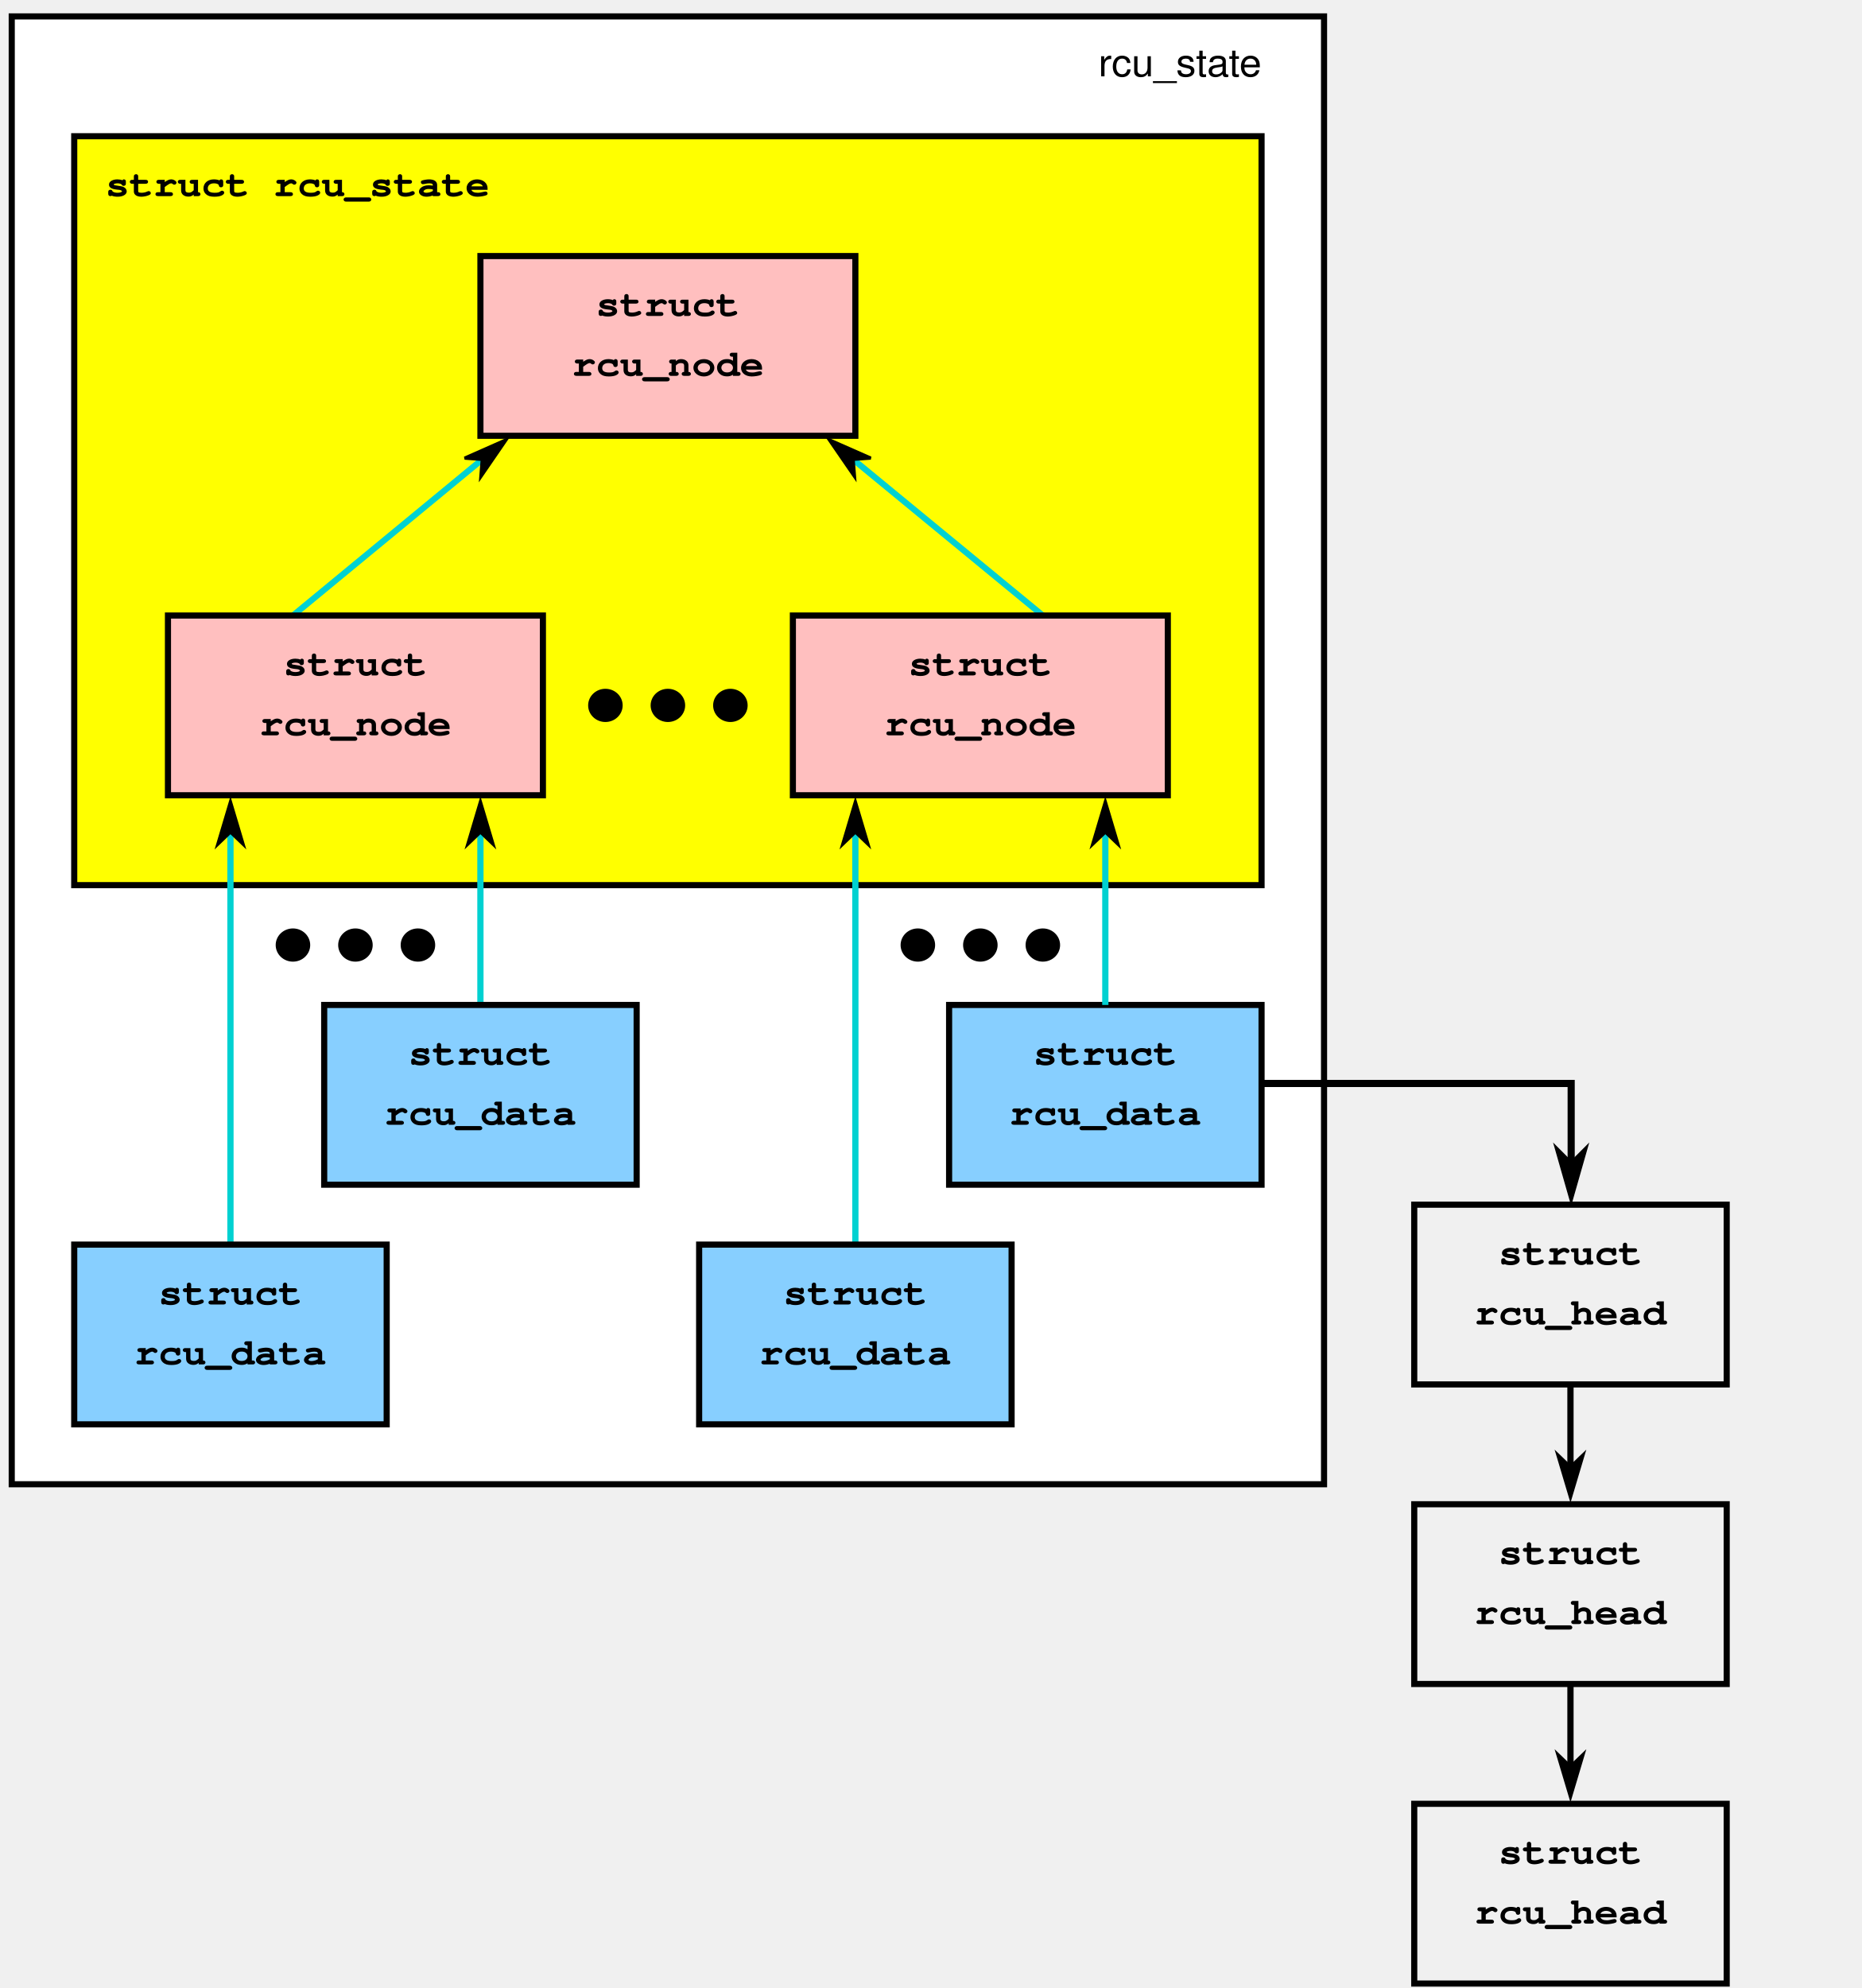
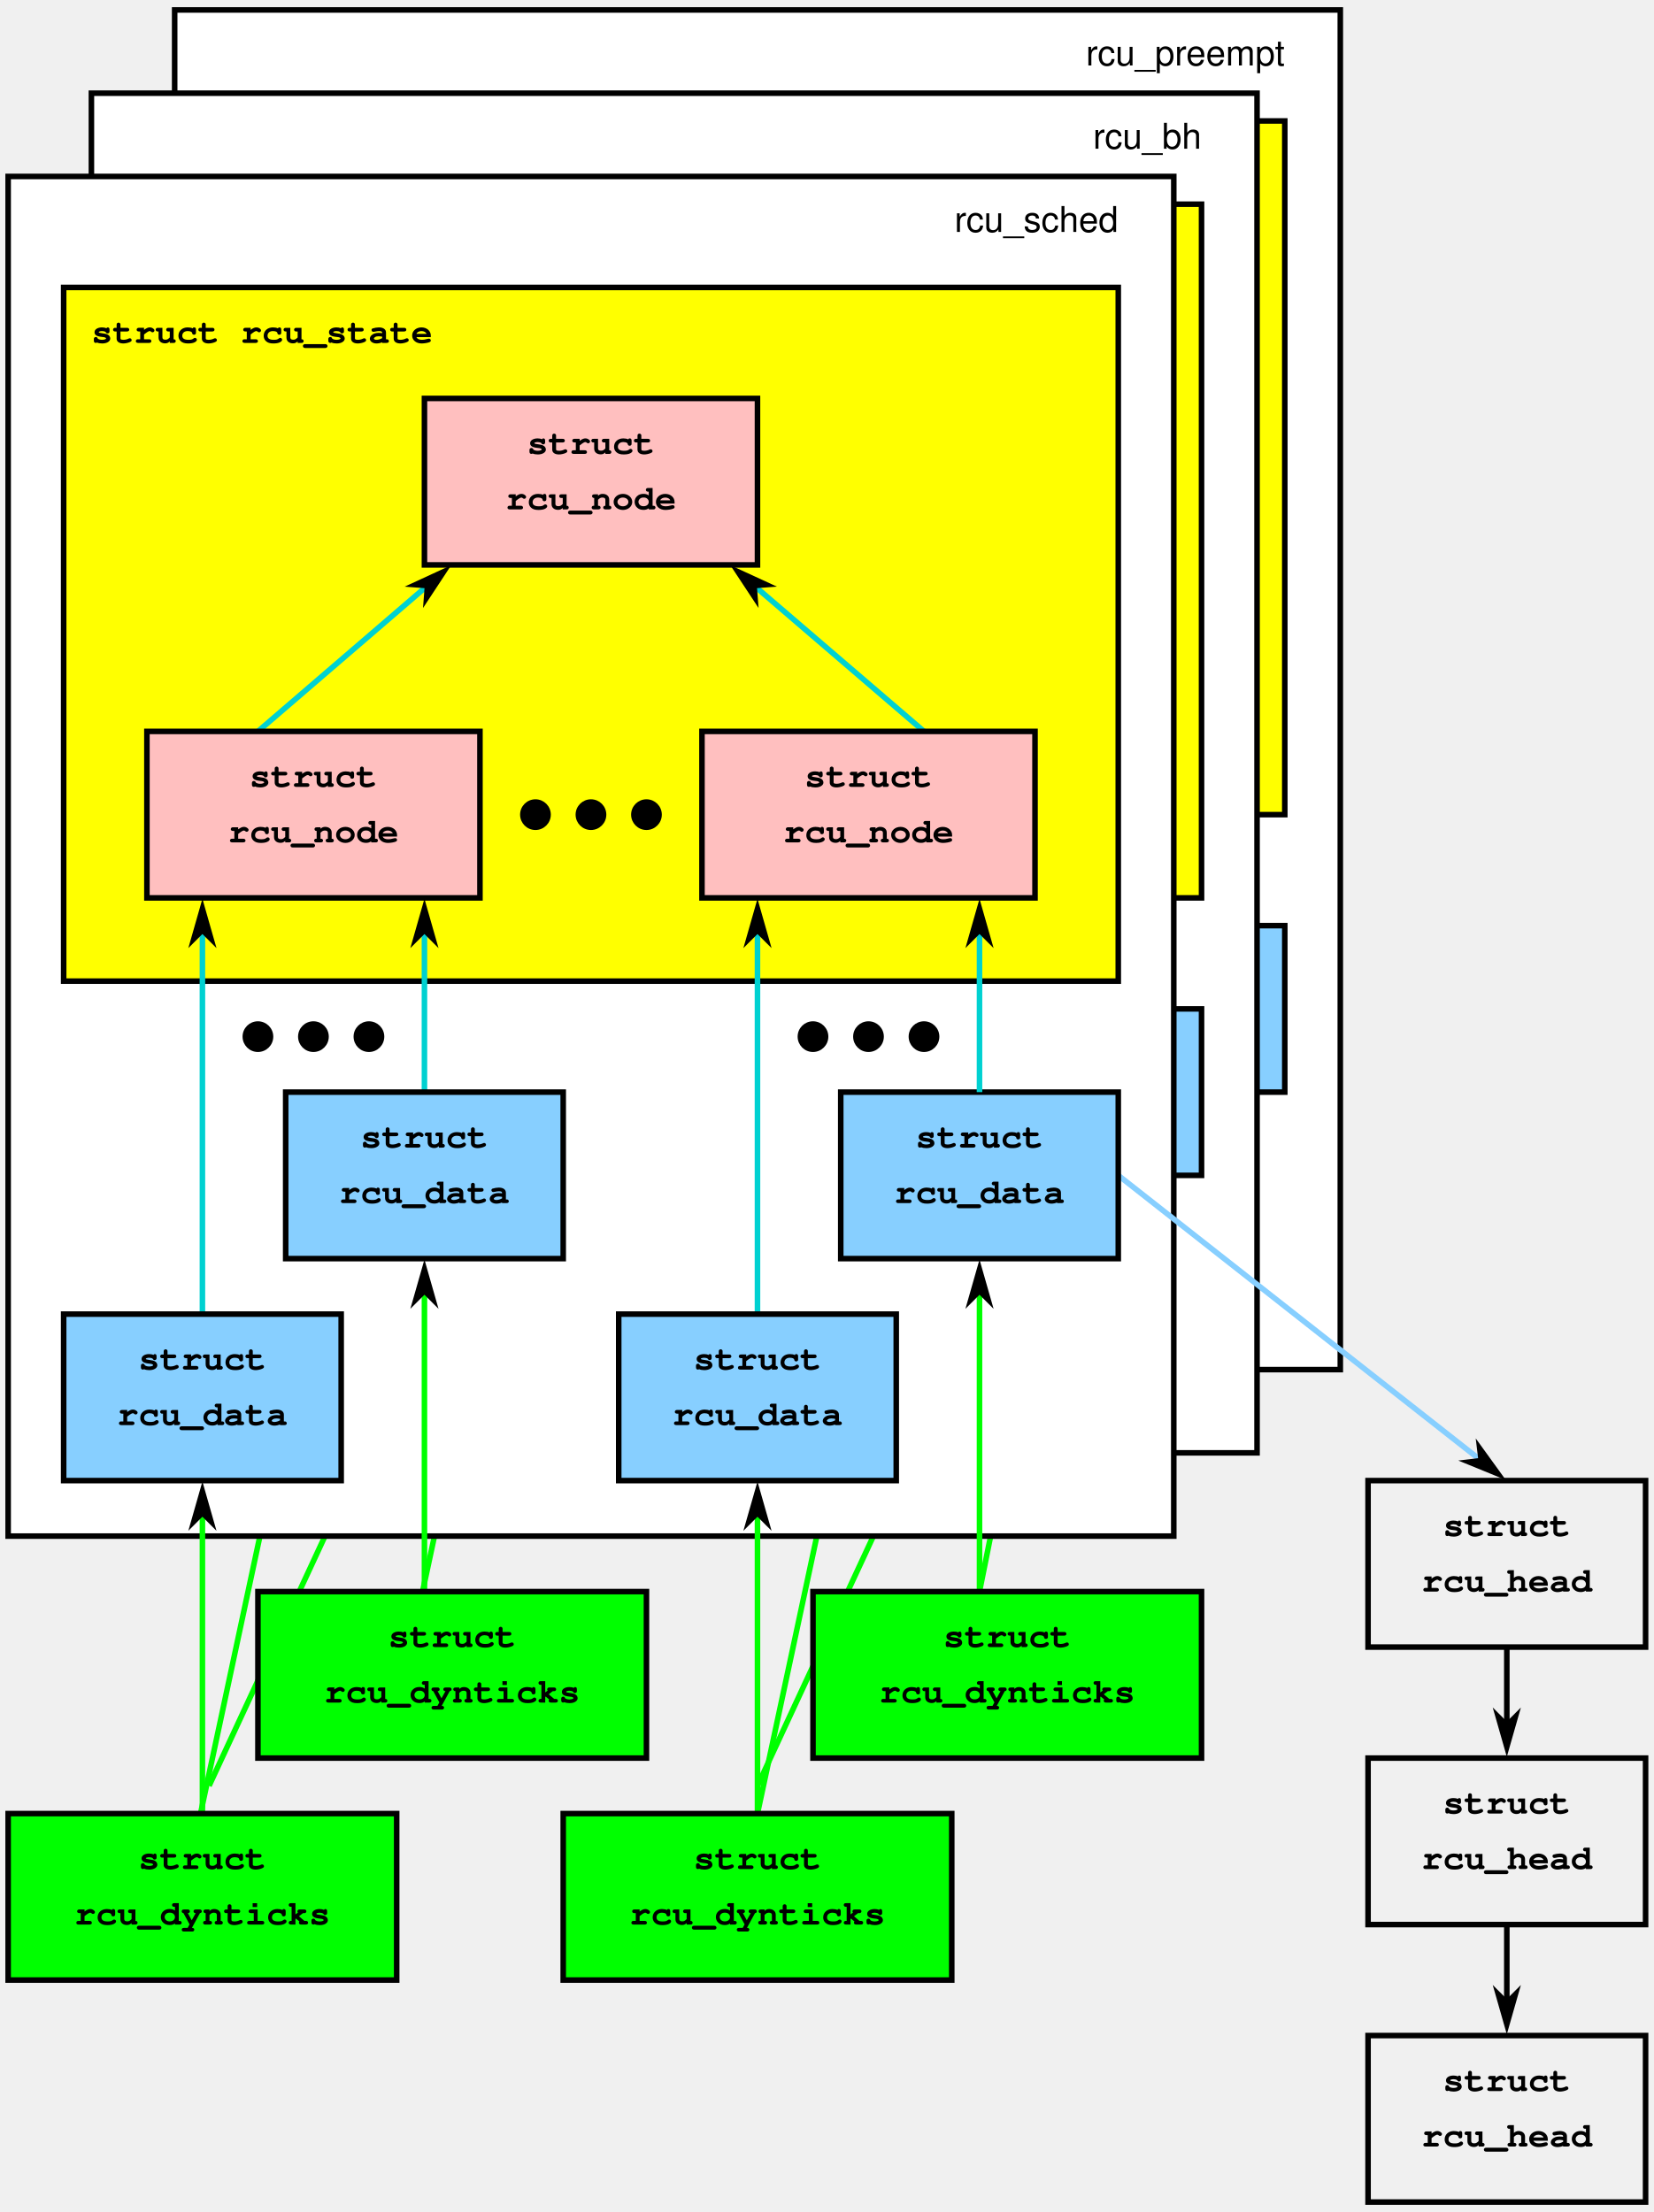
- <svg xmlns="http://www.w3.org/2000/svg" width="7.4in" height="7.9in" viewBox="-44 -44 8938 9526.283" id="svg2" version="1.1">
+ <svg xmlns="http://www.w3.org/2000/svg" width="7.4in" height="9.9in" viewBox="-44 -44 8938 11938" id="svg2" version="1.1">
  <defs id="defs210">
-     <marker orient="auto" refY="0" refX="0" id="marker1177" style="overflow:visible">
-       <path id="path897" d="M 0,0 5,-5 -12.5,0 5,5 Z" style="fill:#000000;fill-opacity:1;fill-rule:evenodd;stroke:#000000;stroke-width:1pt;stroke-opacity:1" transform="matrix(-0.4,0,0,-0.4,-4,0)" />
-     </marker>
-     <marker orient="auto" refY="0" refX="0" id="Arrow1Lend" style="overflow:visible">
-       <path id="path891" d="M 0,0 5,-5 -12.5,0 5,5 Z" style="fill:#000000;fill-opacity:1;fill-rule:evenodd;stroke:#000000;stroke-width:1pt;stroke-opacity:1" transform="matrix(-0.8,0,0,-0.8,-10,0)" />
-     </marker>
-     <marker orient="auto" refY="0" refX="0" id="Arrow1Mend" style="overflow:visible">
-       <path id="path3970" d="M 0,0 5,-5 -12.5,0 5,5 Z" style="fill-rule:evenodd;stroke:#000000;stroke-width:1pt" transform="matrix(-0.4,0,0,-0.4,-4,0)" />
+     <marker orient="auto" refY="0.0" refX="0.0" id="Arrow1Mend" style="overflow:visible;">
+       <path id="path3970" d="M 0.0,0.0 L 5.0,-5.0 L -12.5,0.0 L 5.0,5.0 L 0.0,0.0 z " style="fill-rule:evenodd;stroke:#000000;stroke-width:1.0pt;" transform="scale(0.4) rotate(180) translate(10,0)" />
    </marker>
  </defs>
-   <g style="fill:none;stroke-width:0.025in" id="g4" transform="translate(0,-2415.674)">
-     <polyline points="5714 6518 5704 6272 5598 6494 " style="stroke:#00ff00;stroke-width:14;stroke-miterlimit:8" id="polyline20" transform="matrix(1,0,0,0.9585461,12.34076,1579.903)" />
-     <polyline points="4514 7868 4506 7622 4396 7844 " style="stroke:#00ff00;stroke-width:14;stroke-miterlimit:8" id="polyline24" transform="matrix(1,0,0,0.9585461,12.34076,1579.903)" />
-     <polyline points="1504 7868 1496 7622 1386 7844 " style="stroke:#00ff00;stroke-width:14;stroke-miterlimit:8" id="polyline28" transform="matrix(1,0,0,0.9585461,12.34076,1579.903)" />
-     <polyline points="2704 6668 2696 6422 2586 6644 " style="stroke:#00ff00;stroke-width:14;stroke-miterlimit:8" id="polyline32" transform="matrix(1,0,0,0.9585461,12.34076,1579.903)" />
-     <polyline points="5682 6220 5730 5978 5574 6170 " style="stroke:#00ff00;stroke-width:14;stroke-miterlimit:8" id="polyline36" transform="matrix(1,0,0,0.9585461,12.34076,1579.903)" />
-     <polyline points="2718 6220 2766 5978 2610 6170 " style="stroke:#00ff00;stroke-width:14;stroke-miterlimit:8" id="polyline40" transform="matrix(1,0,0,0.9585461,12.34076,1579.903)" />
-     <rect x="12.341" y="2442.595" width="6300" height="7045.314" rx="0" style="fill:#ffffff;stroke:#000000;stroke-width:29.372;stroke-linecap:butt;stroke-linejoin:miter" id="rect42" />
-     <rect x="312.341" y="3017.722" width="5700" height="3594.548" rx="0" style="fill:#ffff00;stroke:#000000;stroke-width:29.372;stroke-linecap:butt;stroke-linejoin:miter" id="rect44" />
-     <polyline points="1350,3900 2350,3040 " style="stroke:#00d1d1;stroke-width:29.995;stroke-linecap:butt;stroke-linejoin:miter;stroke-miterlimit:4;stroke-dasharray:none;marker-end:url(#Arrow1Mend)" id="polyline46" transform="matrix(1,0,0,0.9585461,12.34076,1579.903)" />
-     <polyline points="4950,3900 3948,3040 " style="stroke:#00d1d1;stroke-width:29.995;stroke-linecap:butt;stroke-linejoin:miter;stroke-miterlimit:4;stroke-dasharray:none;marker-end:url(#Arrow1Mend)" id="polyline50" transform="matrix(1,0,0,0.9585461,12.34076,1579.903)" />
-     <polyline points="4050,7050 4050,4864 " style="stroke:#00d1d1;stroke-width:29.995;stroke-linecap:butt;stroke-linejoin:miter;stroke-miterlimit:4;stroke-dasharray:none;marker-end:url(#Arrow1Mend)" id="polyline54" transform="matrix(1,0,0,0.9585461,12.34076,1579.903)" />
-     <polyline points="1050,7050 1050,4864 " style="stroke:#00d1d1;stroke-width:29.995;stroke-linecap:butt;stroke-linejoin:miter;stroke-miterlimit:4;stroke-dasharray:none;marker-end:url(#Arrow1Mend)" id="polyline58" transform="matrix(1,0,0,0.9585461,12.34076,1579.903)" />
-     <polyline points="2250,5850 2250,4864 " style="stroke:#00d1d1;stroke-width:29.995;stroke-linecap:butt;stroke-linejoin:miter;stroke-miterlimit:4;stroke-dasharray:none;marker-end:url(#Arrow1Mend)" id="polyline62" transform="matrix(1,0,0,0.9585461,12.34076,1579.903)" />
-     <ellipse cx="2862.341" cy="5749.579" style="fill:#000000;stroke:#000000;stroke-width:13.707" id="circle86" rx="76" ry="72.849" />
-     <ellipse cx="3162.341" cy="5749.579" style="fill:#000000;stroke:#000000;stroke-width:13.707" id="circle88" rx="76" ry="72.849" />
-     <ellipse cx="3462.341" cy="5749.579" style="fill:#000000;stroke:#000000;stroke-width:13.707" id="circle90" rx="76" ry="72.849" />
-     <ellipse cx="1362.341" cy="6899.834" style="fill:#000000;stroke:#000000;stroke-width:13.707" id="circle92" rx="76" ry="72.849" />
-     <ellipse cx="1662.341" cy="6899.834" style="fill:#000000;stroke:#000000;stroke-width:13.707" id="circle94" rx="76" ry="72.849" />
-     <ellipse cx="1962.341" cy="6899.834" style="fill:#000000;stroke:#000000;stroke-width:13.707" id="circle96" rx="76" ry="72.849" />
-     <ellipse cx="4362.341" cy="6899.834" style="fill:#000000;stroke:#000000;stroke-width:13.707" id="circle98" rx="76" ry="72.849" />
-     <ellipse cx="4662.341" cy="6899.834" style="fill:#000000;stroke:#000000;stroke-width:13.707" id="circle100" rx="76" ry="72.849" />
-     <ellipse cx="4962.341" cy="6899.834" style="fill:#000000;stroke:#000000;stroke-width:13.707" id="circle102" rx="76" ry="72.849" />
-     <rect x="6745.303" y="8146.065" width="1500" height="862.691" rx="0" style="stroke:#000000;stroke-width:29.372;stroke-linecap:butt;stroke-linejoin:miter" id="rect104" />
-     <rect x="6745.303" y="9583.886" width="1500" height="862.691" rx="0" style="stroke:#000000;stroke-width:29.372;stroke-linecap:butt;stroke-linejoin:miter" id="rect106" />
-     <polyline points="8100,8850 8100,9384 " style="stroke:#000000;stroke-width:30;stroke-linecap:butt;stroke-linejoin:miter;marker-end:url(#Arrow1Mend)" id="polyline108" transform="matrix(1,0,0,0.9585461,-604.6971,525.6248)" />
-     <rect x="6745.303" y="11021.704" width="1500" height="862.691" rx="0" style="stroke:#000000;stroke-width:29.372;stroke-linecap:butt;stroke-linejoin:miter" id="rect112" />
-     <polyline points="8100,10350 8100,10884 " style="stroke:#000000;stroke-width:30;stroke-linecap:butt;stroke-linejoin:miter;marker-end:url(#Arrow1Mend)" id="polyline114" transform="matrix(1,0,0,0.9585461,-604.6971,525.6248)" />
-     <rect x="762.341" y="5318.232" width="1800" height="862.691" rx="0" style="fill:#ffbfbf;stroke:#000000;stroke-width:29.372;stroke-linecap:butt;stroke-linejoin:miter" id="rect118" />
-     <rect x="312.341" y="8337.653" width="1500" height="862.691" rx="0" style="fill:#87cfff;stroke:#000000;stroke-width:29.372;stroke-linecap:butt;stroke-linejoin:miter" id="rect120" />
-     <rect x="3762.341" y="5318.232" width="1800" height="862.691" rx="0" style="fill:#ffbfbf;stroke:#000000;stroke-width:29.372;stroke-linecap:butt;stroke-linejoin:miter" id="rect122" />
-     <rect x="4512.341" y="7187.398" width="1500" height="862.691" rx="0" style="fill:#87cfff;stroke:#000000;stroke-width:29.372;stroke-linecap:butt;stroke-linejoin:miter" id="rect124" />
-     <rect x="3312.341" y="8337.653" width="1500" height="862.691" rx="0" style="fill:#87cfff;stroke:#000000;stroke-width:29.372;stroke-linecap:butt;stroke-linejoin:miter" id="rect126" />
-     <rect x="2262.341" y="3592.85" width="1800" height="862.691" rx="0" style="fill:#ffbfbf;stroke:#000000;stroke-width:29.372;stroke-linecap:butt;stroke-linejoin:miter" id="rect128" />
-     <rect x="1512.341" y="7187.398" width="1500" height="862.691" rx="0" style="fill:#87cfff;stroke:#000000;stroke-width:29.372;stroke-linecap:butt;stroke-linejoin:miter" id="rect138" />
-     <text xml:space="preserve" x="7338.304" y="8614.062" font-style="normal" font-weight="bold" font-size="192" id="text140" style="font-style:normal;font-weight:bold;font-size:187.978px;font-family:Courier;text-anchor:middle;fill:#000000;stroke-width:0.024in" transform="scale(1.021394,0.9790536)">struct</text>
-     <text xml:space="preserve" x="7338.304" y="8907.778" font-style="normal" font-weight="bold" font-size="192" id="text142" style="font-style:normal;font-weight:bold;font-size:187.978px;font-family:Courier;text-anchor:middle;fill:#000000;stroke-width:0.024in" transform="scale(1.021394,0.9790536)">rcu_head</text>
-     <text xml:space="preserve" x="7338.304" y="10082.644" font-style="normal" font-weight="bold" font-size="192" id="text144" style="font-style:normal;font-weight:bold;font-size:187.978px;font-family:Courier;text-anchor:middle;fill:#000000;stroke-width:0.024in" transform="scale(1.021394,0.9790536)">struct</text>
-     <text xml:space="preserve" x="7338.304" y="10376.36" font-style="normal" font-weight="bold" font-size="192" id="text146" style="font-style:normal;font-weight:bold;font-size:187.978px;font-family:Courier;text-anchor:middle;fill:#000000;stroke-width:0.024in" transform="scale(1.021394,0.9790536)">rcu_head</text>
-     <text xml:space="preserve" x="7338.304" y="11551.224" font-style="normal" font-weight="bold" font-size="192" id="text148" style="font-style:normal;font-weight:bold;font-size:187.978px;font-family:Courier;text-anchor:middle;fill:#000000;stroke-width:0.024in" transform="scale(1.021394,0.9790536)">struct</text>
-     <text xml:space="preserve" x="7338.304" y="11844.94" font-style="normal" font-weight="bold" font-size="192" id="text150" style="font-style:normal;font-weight:bold;font-size:187.978px;font-family:Courier;text-anchor:middle;fill:#000000;stroke-width:0.024in" transform="scale(1.021394,0.9790536)">rcu_head</text>
-     <text xml:space="preserve" x="5886.404" y="2788.569" font-style="normal" font-weight="normal" font-size="192" id="text152" style="font-style:normal;font-weight:normal;font-size:187.978px;font-family:Helvetica;text-anchor:end;fill:#000000;stroke-width:0.024in" transform="scale(1.021394,0.9790536)">rcu_state</text>
-     <text xml:space="preserve" x="3096.102" y="3963.434" font-style="normal" font-weight="bold" font-size="192" id="text156" style="font-style:normal;font-weight:bold;font-size:187.978px;font-family:Courier;text-anchor:middle;fill:#000000;stroke-width:0.024in" transform="scale(1.021394,0.9790536)">struct</text>
-     <text xml:space="preserve" x="3096.102" y="4257.149" font-style="normal" font-weight="bold" font-size="192" id="text158" style="font-style:normal;font-weight:bold;font-size:187.978px;font-family:Courier;text-anchor:middle;fill:#000000;stroke-width:0.024in" transform="scale(1.021394,0.9790536)">rcu_node</text>
-     <text xml:space="preserve" x="1627.521" y="5725.73" font-style="normal" font-weight="bold" font-size="192" id="text160" style="font-style:normal;font-weight:bold;font-size:187.978px;font-family:Courier;text-anchor:middle;fill:#000000;stroke-width:0.024in" transform="scale(1.021394,0.9790536)">struct</text>
-     <text xml:space="preserve" x="1627.521" y="6019.446" font-style="normal" font-weight="bold" font-size="192" id="text162" style="font-style:normal;font-weight:bold;font-size:187.978px;font-family:Courier;text-anchor:middle;fill:#000000;stroke-width:0.024in" transform="scale(1.021394,0.9790536)">rcu_node</text>
-     <text xml:space="preserve" x="4564.682" y="6019.446" font-style="normal" font-weight="bold" font-size="192" id="text164" style="font-style:normal;font-weight:bold;font-size:187.978px;font-family:Courier;text-anchor:middle;fill:#000000;stroke-width:0.024in" transform="scale(1.021394,0.9790536)">rcu_node</text>
-     <text xml:space="preserve" x="4564.682" y="5725.73" font-style="normal" font-weight="bold" font-size="192" id="text166" style="font-style:normal;font-weight:bold;font-size:187.978px;font-family:Courier;text-anchor:middle;fill:#000000;stroke-width:0.024in" transform="scale(1.021394,0.9790536)">struct</text>
-     <text xml:space="preserve" x="2214.953" y="7634.885" font-style="normal" font-weight="bold" font-size="192" id="text168" style="font-style:normal;font-weight:bold;font-size:187.978px;font-family:Courier;text-anchor:middle;fill:#000000;stroke-width:0.024in" transform="scale(1.021394,0.9790536)">struct</text>
-     <text xml:space="preserve" x="2214.953" y="7928.601" font-style="normal" font-weight="bold" font-size="192" id="text170" style="font-style:normal;font-weight:bold;font-size:187.978px;font-family:Courier;text-anchor:middle;fill:#000000;stroke-width:0.024in" transform="scale(1.021394,0.9790536)">rcu_data</text>
-     <text xml:space="preserve" x="1040.089" y="8809.749" font-style="normal" font-weight="bold" font-size="192" id="text172" style="font-style:normal;font-weight:bold;font-size:187.978px;font-family:Courier;text-anchor:middle;fill:#000000;stroke-width:0.024in" transform="scale(1.021394,0.9790536)">struct</text>
-     <text xml:space="preserve" x="1040.089" y="9103.465" font-style="normal" font-weight="bold" font-size="192" id="text174" style="font-style:normal;font-weight:bold;font-size:187.978px;font-family:Courier;text-anchor:middle;fill:#000000;stroke-width:0.024in" transform="scale(1.021394,0.9790536)">rcu_data</text>
-     <text xml:space="preserve" x="5152.114" y="7634.885" font-style="normal" font-weight="bold" font-size="192" id="text176" style="font-style:normal;font-weight:bold;font-size:187.978px;font-family:Courier;text-anchor:middle;fill:#000000;stroke-width:0.024in" transform="scale(1.021394,0.9790536)">struct</text>
-     <text xml:space="preserve" x="5152.114" y="7928.601" font-style="normal" font-weight="bold" font-size="192" id="text178" style="font-style:normal;font-weight:bold;font-size:187.978px;font-family:Courier;text-anchor:middle;fill:#000000;stroke-width:0.024in" transform="scale(1.021394,0.9790536)">rcu_data</text>
-     <text xml:space="preserve" x="3977.249" y="8809.749" font-style="normal" font-weight="bold" font-size="192" id="text180" style="font-style:normal;font-weight:bold;font-size:187.978px;font-family:Courier;text-anchor:middle;fill:#000000;stroke-width:0.024in" transform="scale(1.021394,0.9790536)">struct</text>
-     <text xml:space="preserve" x="3977.249" y="9103.465" font-style="normal" font-weight="bold" font-size="192" id="text182" style="font-style:normal;font-weight:bold;font-size:187.978px;font-family:Courier;text-anchor:middle;fill:#000000;stroke-width:0.024in" transform="scale(1.021394,0.9790536)">rcu_data</text>
-     <text xml:space="preserve" x="452.656" y="3376.001" font-style="normal" font-weight="bold" font-size="192" id="text184" style="font-style:normal;font-weight:bold;font-size:187.978px;font-family:Courier;text-anchor:start;fill:#000000;stroke-width:0.024in" transform="scale(1.021394,0.9790536)">struct rcu_state</text>
-     <polyline points="5250,5850 5250,4864 " style="stroke:#00d1d1;stroke-width:29.995;stroke-linecap:butt;stroke-linejoin:miter;stroke-miterlimit:4;stroke-dasharray:none;marker-end:url(#Arrow1Mend)" id="polyline204" transform="matrix(1,0,0,0.9585461,12.34076,1579.903)" />
-     <path style="fill:none;stroke:#000000;stroke-width:34.247;stroke-linecap:butt;stroke-linejoin:miter;stroke-miterlimit:4;stroke-dasharray:none;stroke-opacity:1;marker-end:url(#marker1177)" d="m 6000.147,7564.256 c 1498.551,0 1498.551,0 1498.551,0 v 520.025" id="path886" />
+   <g style="stroke-width:.025in; fill:none" id="g4">
+     <rect x="900" y="0" width="6300" height="7350" rx="0" style="stroke:#000000;stroke-width:30; stroke-linejoin:miter; stroke-linecap:butt; fill:#ffffff; " id="rect6" />
+     <rect x="1200" y="600" width="5700" height="3750" rx="0" style="stroke:#000000;stroke-width:30; stroke-linejoin:miter; stroke-linecap:butt; fill:#ffff00; " id="rect8" />
+     <rect x="5400" y="4950" width="1500" height="900" rx="0" style="stroke:#000000;stroke-width:30; stroke-linejoin:miter; stroke-linecap:butt; fill:#87cfff; " id="rect10" />
+     <rect x="450" y="450" width="6300" height="7350" rx="0" style="stroke:#000000;stroke-width:30; stroke-linejoin:miter; stroke-linecap:butt; fill:#ffffff; " id="rect12" />
+     <rect x="750" y="1050" width="5700" height="3750" rx="0" style="stroke:#000000;stroke-width:30; stroke-linejoin:miter; stroke-linecap:butt; fill:#ffff00; " id="rect14" />
+     <rect x="4950" y="5400" width="1500" height="900" rx="0" style="stroke:#000000;stroke-width:30; stroke-linejoin:miter; stroke-linecap:butt; fill:#87cfff; " id="rect16" />
+     <polyline points="5250,8550 5688,6362 " style="stroke:#00ff00;stroke-width:30; stroke-linejoin:miter; stroke-linecap:butt; " id="polyline18" />
+     <polyline points="5714 6518 5704 6272 5598 6494 " style="stroke:#00ff00;stroke-width:14;stroke-miterlimit:8; " id="polyline20" />
+     <polyline points="4050,9750 4486,7712 " style="stroke:#00ff00;stroke-width:30; stroke-linejoin:miter; stroke-linecap:butt; " id="polyline22" />
+     <polyline points="4514 7868 4506 7622 4396 7844 " style="stroke:#00ff00;stroke-width:14;stroke-miterlimit:8; " id="polyline24" />
+     <polyline points="1040,9750 1476,7712 " style="stroke:#00ff00;stroke-width:30; stroke-linejoin:miter; stroke-linecap:butt; " id="polyline26" />
+     <polyline points="1504 7868 1496 7622 1386 7844 " style="stroke:#00ff00;stroke-width:14;stroke-miterlimit:8; " id="polyline28" />
+     <polyline points="2240,8550 2676,6512 " style="stroke:#00ff00;stroke-width:30; stroke-linejoin:miter; stroke-linecap:butt; " id="polyline30" />
+     <polyline points="2704 6668 2696 6422 2586 6644 " style="stroke:#00ff00;stroke-width:14;stroke-miterlimit:8; " id="polyline32" />
+     <polyline points="4050,9600 5692,6062 " style="stroke:#00ff00;stroke-width:30; stroke-linejoin:miter; stroke-linecap:butt; " id="polyline34" />
+     <polyline points="5682 6220 5730 5978 5574 6170 " style="stroke:#00ff00;stroke-width:14;stroke-miterlimit:8; " id="polyline36" />
+     <polyline points="1086,9600 2728,6062 " style="stroke:#00ff00;stroke-width:30; stroke-linejoin:miter; stroke-linecap:butt; " id="polyline38" />
+     <polyline points="2718 6220 2766 5978 2610 6170 " style="stroke:#00ff00;stroke-width:14;stroke-miterlimit:8; " id="polyline40" />
+     <rect x="0" y="900" width="6300" height="7350" rx="0" style="stroke:#000000;stroke-width:30; stroke-linejoin:miter; stroke-linecap:butt; fill:#ffffff; " id="rect42" />
+     <rect x="300" y="1500" width="5700" height="3750" rx="0" style="stroke:#000000;stroke-width:30; stroke-linejoin:miter; stroke-linecap:butt; fill:#ffff00; " id="rect44" />
+     <polyline points="1350,3900 2350,3040 " style="stroke:#00d1d1;stroke-width:29.995;stroke-linejoin:miter;stroke-linecap:butt;stroke-miterlimit:4;stroke-dasharray:none;marker-end:url(#Arrow1Mend)" id="polyline46" />
+     <polyline points="4950,3900 3948,3040 " style="stroke:#00d1d1;stroke-width:29.995;stroke-linejoin:miter;stroke-linecap:butt;stroke-miterlimit:4;stroke-dasharray:none;marker-end:url(#Arrow1Mend)" id="polyline50" />
+     <polyline points="4050,7050 4050,4864 " style="stroke:#00d1d1;stroke-width:29.995;stroke-linejoin:miter;stroke-linecap:butt;stroke-miterlimit:4;stroke-dasharray:none;marker-end:url(#Arrow1Mend)" id="polyline54" />
+     <polyline points="1050,7050 1050,4864 " style="stroke:#00d1d1;stroke-width:29.995;stroke-linejoin:miter;stroke-linecap:butt;stroke-miterlimit:4;stroke-dasharray:none;marker-end:url(#Arrow1Mend)" id="polyline58" />
+     <polyline points="2250,5850 2250,4864 " style="stroke:#00d1d1;stroke-width:29.995;stroke-linejoin:miter;stroke-linecap:butt;stroke-miterlimit:4;stroke-dasharray:none;marker-end:url(#Arrow1Mend)" id="polyline62" />
+     <polyline points="2250,8550 2250,6814 " style="stroke:#00ff00;stroke-width:29.995;stroke-linejoin:miter;stroke-linecap:butt;stroke-miterlimit:4;stroke-dasharray:none;marker-end:url(#Arrow1Mend)" id="polyline66" />
+     <polyline points="1050,9750 1050,8014 " style="stroke:#00ff00;stroke-width:29.995;stroke-linejoin:miter;stroke-linecap:butt;stroke-miterlimit:4;stroke-dasharray:none;marker-end:url(#Arrow1Mend)" id="polyline70" />
+     <polyline points="4050,9750 4050,8014 " style="stroke:#00ff00;stroke-width:29.995;stroke-linejoin:miter;stroke-linecap:butt;stroke-miterlimit:4;stroke-dasharray:none;marker-end:url(#Arrow1Mend)" id="polyline74" />
+     <polyline points="5250,8550 5250,6814 " style="stroke:#00ff00;stroke-width:29.995;stroke-linejoin:miter;stroke-linecap:butt;stroke-miterlimit:4;stroke-dasharray:none;marker-end:url(#Arrow1Mend)" id="polyline78" />
+     <polyline points="6000,6300 8048,7910 " style="stroke:#87cfff;stroke-width:30;stroke-linejoin:miter;stroke-linecap:butt;marker-end:url(#Arrow1Mend)" id="polyline82" />
+     <circle cx="2850" cy="4350" r="76" style="fill:#000000;stroke:#000000;stroke-width:14;" id="circle86" />
+     <circle cx="3150" cy="4350" r="76" style="fill:#000000;stroke:#000000;stroke-width:14;" id="circle88" />
+     <circle cx="3450" cy="4350" r="76" style="fill:#000000;stroke:#000000;stroke-width:14;" id="circle90" />
+     <circle cx="1350" cy="5550" r="76" style="fill:#000000;stroke:#000000;stroke-width:14;" id="circle92" />
+     <circle cx="1650" cy="5550" r="76" style="fill:#000000;stroke:#000000;stroke-width:14;" id="circle94" />
+     <circle cx="1950" cy="5550" r="76" style="fill:#000000;stroke:#000000;stroke-width:14;" id="circle96" />
+     <circle cx="4350" cy="5550" r="76" style="fill:#000000;stroke:#000000;stroke-width:14;" id="circle98" />
+     <circle cx="4650" cy="5550" r="76" style="fill:#000000;stroke:#000000;stroke-width:14;" id="circle100" />
+     <circle cx="4950" cy="5550" r="76" style="fill:#000000;stroke:#000000;stroke-width:14;" id="circle102" />
+     <rect x="7350" y="7950" width="1500" height="900" rx="0" style="stroke:#000000;stroke-width:30; stroke-linejoin:miter; stroke-linecap:butt; " id="rect104" />
+     <rect x="7350" y="9450" width="1500" height="900" rx="0" style="stroke:#000000;stroke-width:30; stroke-linejoin:miter; stroke-linecap:butt; " id="rect106" />
+     <polyline points="8100,8850 8100,9384 " style="stroke:#000000;stroke-width:30;stroke-linejoin:miter;stroke-linecap:butt;marker-end:url(#Arrow1Mend)" id="polyline108" />
+     <rect x="7350" y="10950" width="1500" height="900" rx="0" style="stroke:#000000;stroke-width:30; stroke-linejoin:miter; stroke-linecap:butt; " id="rect112" />
+     <polyline points="8100,10350 8100,10884 " style="stroke:#000000;stroke-width:30;stroke-linejoin:miter;stroke-linecap:butt;marker-end:url(#Arrow1Mend)" id="polyline114" />
+     <rect x="750" y="3900" width="1800" height="900" rx="0" style="stroke:#000000;stroke-width:30; stroke-linejoin:miter; stroke-linecap:butt; fill:#ffbfbf; " id="rect118" />
+     <rect x="300" y="7050" width="1500" height="900" rx="0" style="stroke:#000000;stroke-width:30; stroke-linejoin:miter; stroke-linecap:butt; fill:#87cfff; " id="rect120" />
+     <rect x="3750" y="3900" width="1800" height="900" rx="0" style="stroke:#000000;stroke-width:30; stroke-linejoin:miter; stroke-linecap:butt; fill:#ffbfbf; " id="rect122" />
+     <rect x="4500" y="5850" width="1500" height="900" rx="0" style="stroke:#000000;stroke-width:30; stroke-linejoin:miter; stroke-linecap:butt; fill:#87cfff; " id="rect124" />
+     <rect x="3300" y="7050" width="1500" height="900" rx="0" style="stroke:#000000;stroke-width:30; stroke-linejoin:miter; stroke-linecap:butt; fill:#87cfff; " id="rect126" />
+     <rect x="2250" y="2100" width="1800" height="900" rx="0" style="stroke:#000000;stroke-width:30; stroke-linejoin:miter; stroke-linecap:butt; fill:#ffbfbf; " id="rect128" />
+     <rect x="0" y="9750" width="2100" height="900" rx="0" style="stroke:#000000;stroke-width:30; stroke-linejoin:miter; stroke-linecap:butt; fill:#00ff00; " id="rect130" />
+     <rect x="1350" y="8550" width="2100" height="900" rx="0" style="stroke:#000000;stroke-width:30; stroke-linejoin:miter; stroke-linecap:butt; fill:#00ff00; " id="rect132" />
+     <rect x="3000" y="9750" width="2100" height="900" rx="0" style="stroke:#000000;stroke-width:30; stroke-linejoin:miter; stroke-linecap:butt; fill:#00ff00; " id="rect134" />
+     <rect x="4350" y="8550" width="2100" height="900" rx="0" style="stroke:#000000;stroke-width:30; stroke-linejoin:miter; stroke-linecap:butt; fill:#00ff00; " id="rect136" />
+     <rect x="1500" y="5850" width="1500" height="900" rx="0" style="stroke:#000000;stroke-width:30; stroke-linejoin:miter; stroke-linecap:butt; fill:#87cfff; " id="rect138" />
+     <text xml:space="preserve" x="8100" y="8250" fill="#000000" font-family="Courier" font-style="normal" font-weight="bold" font-size="192" text-anchor="middle" id="text140">struct</text>
+     <text xml:space="preserve" x="8100" y="8550" fill="#000000" font-family="Courier" font-style="normal" font-weight="bold" font-size="192" text-anchor="middle" id="text142">rcu_head</text>
+     <text xml:space="preserve" x="8100" y="9750" fill="#000000" font-family="Courier" font-style="normal" font-weight="bold" font-size="192" text-anchor="middle" id="text144">struct</text>
+     <text xml:space="preserve" x="8100" y="10050" fill="#000000" font-family="Courier" font-style="normal" font-weight="bold" font-size="192" text-anchor="middle" id="text146">rcu_head</text>
+     <text xml:space="preserve" x="8100" y="11250" fill="#000000" font-family="Courier" font-style="normal" font-weight="bold" font-size="192" text-anchor="middle" id="text148">struct</text>
+     <text xml:space="preserve" x="8100" y="11550" fill="#000000" font-family="Courier" font-style="normal" font-weight="bold" font-size="192" text-anchor="middle" id="text150">rcu_head</text>
+     <text xml:space="preserve" x="6000" y="1200" fill="#000000" font-family="Helvetica" font-style="normal" font-weight="normal" font-size="192" text-anchor="end" id="text152">rcu_sched</text>
+     <text xml:space="preserve" x="6450" y="750" fill="#000000" font-family="Helvetica" font-style="normal" font-weight="normal" font-size="192" text-anchor="end" id="text154">rcu_bh</text>
+     <text xml:space="preserve" x="3150" y="2400" fill="#000000" font-family="Courier" font-style="normal" font-weight="bold" font-size="192" text-anchor="middle" id="text156">struct</text>
+     <text xml:space="preserve" x="3150" y="2700" fill="#000000" font-family="Courier" font-style="normal" font-weight="bold" font-size="192" text-anchor="middle" id="text158">rcu_node</text>
+     <text xml:space="preserve" x="1650" y="4200" fill="#000000" font-family="Courier" font-style="normal" font-weight="bold" font-size="192" text-anchor="middle" id="text160">struct</text>
+     <text xml:space="preserve" x="1650" y="4500" fill="#000000" font-family="Courier" font-style="normal" font-weight="bold" font-size="192" text-anchor="middle" id="text162">rcu_node</text>
+     <text xml:space="preserve" x="4650" y="4500" fill="#000000" font-family="Courier" font-style="normal" font-weight="bold" font-size="192" text-anchor="middle" id="text164">rcu_node</text>
+     <text xml:space="preserve" x="4650" y="4200" fill="#000000" font-family="Courier" font-style="normal" font-weight="bold" font-size="192" text-anchor="middle" id="text166">struct</text>
+     <text xml:space="preserve" x="2250" y="6150" fill="#000000" font-family="Courier" font-style="normal" font-weight="bold" font-size="192" text-anchor="middle" id="text168">struct</text>
+     <text xml:space="preserve" x="2250" y="6450" fill="#000000" font-family="Courier" font-style="normal" font-weight="bold" font-size="192" text-anchor="middle" id="text170">rcu_data</text>
+     <text xml:space="preserve" x="1050" y="7350" fill="#000000" font-family="Courier" font-style="normal" font-weight="bold" font-size="192" text-anchor="middle" id="text172">struct</text>
+     <text xml:space="preserve" x="1050" y="7650" fill="#000000" font-family="Courier" font-style="normal" font-weight="bold" font-size="192" text-anchor="middle" id="text174">rcu_data</text>
+     <text xml:space="preserve" x="5250" y="6150" fill="#000000" font-family="Courier" font-style="normal" font-weight="bold" font-size="192" text-anchor="middle" id="text176">struct</text>
+     <text xml:space="preserve" x="5250" y="6450" fill="#000000" font-family="Courier" font-style="normal" font-weight="bold" font-size="192" text-anchor="middle" id="text178">rcu_data</text>
+     <text xml:space="preserve" x="4050" y="7350" fill="#000000" font-family="Courier" font-style="normal" font-weight="bold" font-size="192" text-anchor="middle" id="text180">struct</text>
+     <text xml:space="preserve" x="4050" y="7650" fill="#000000" font-family="Courier" font-style="normal" font-weight="bold" font-size="192" text-anchor="middle" id="text182">rcu_data</text>
+     <text xml:space="preserve" x="450" y="1800" fill="#000000" font-family="Courier" font-style="normal" font-weight="bold" font-size="192" text-anchor="start" id="text184">struct rcu_state</text>
+     <text xml:space="preserve" x="1050" y="10050" fill="#000000" font-family="Courier" font-style="normal" font-weight="bold" font-size="192" text-anchor="middle" id="text186">struct</text>
+     <text xml:space="preserve" x="1050" y="10350" fill="#000000" font-family="Courier" font-style="normal" font-weight="bold" font-size="192" text-anchor="middle" id="text188">rcu_dynticks</text>
+     <text xml:space="preserve" x="4050" y="10050" fill="#000000" font-family="Courier" font-style="normal" font-weight="bold" font-size="192" text-anchor="middle" id="text190">struct</text>
+     <text xml:space="preserve" x="4050" y="10350" fill="#000000" font-family="Courier" font-style="normal" font-weight="bold" font-size="192" text-anchor="middle" id="text192">rcu_dynticks</text>
+     <text xml:space="preserve" x="2400" y="8850" fill="#000000" font-family="Courier" font-style="normal" font-weight="bold" font-size="192" text-anchor="middle" id="text194">struct</text>
+     <text xml:space="preserve" x="2400" y="9150" fill="#000000" font-family="Courier" font-style="normal" font-weight="bold" font-size="192" text-anchor="middle" id="text196">rcu_dynticks</text>
+     <text xml:space="preserve" x="5400" y="8850" fill="#000000" font-family="Courier" font-style="normal" font-weight="bold" font-size="192" text-anchor="middle" id="text198">struct</text>
+     <text xml:space="preserve" x="5400" y="9150" fill="#000000" font-family="Courier" font-style="normal" font-weight="bold" font-size="192" text-anchor="middle" id="text200">rcu_dynticks</text>
+     <text xml:space="preserve" x="6900" y="300" fill="#000000" font-family="Helvetica" font-style="normal" font-weight="normal" font-size="192" text-anchor="end" id="text202">rcu_preempt</text>
+     <polyline points="5250,5850 5250,4864 " style="stroke:#00d1d1;stroke-width:29.995;stroke-linejoin:miter;stroke-linecap:butt;stroke-miterlimit:4;stroke-dasharray:none;marker-end:url(#Arrow1Mend)" id="polyline204" />
  </g>
</svg>
